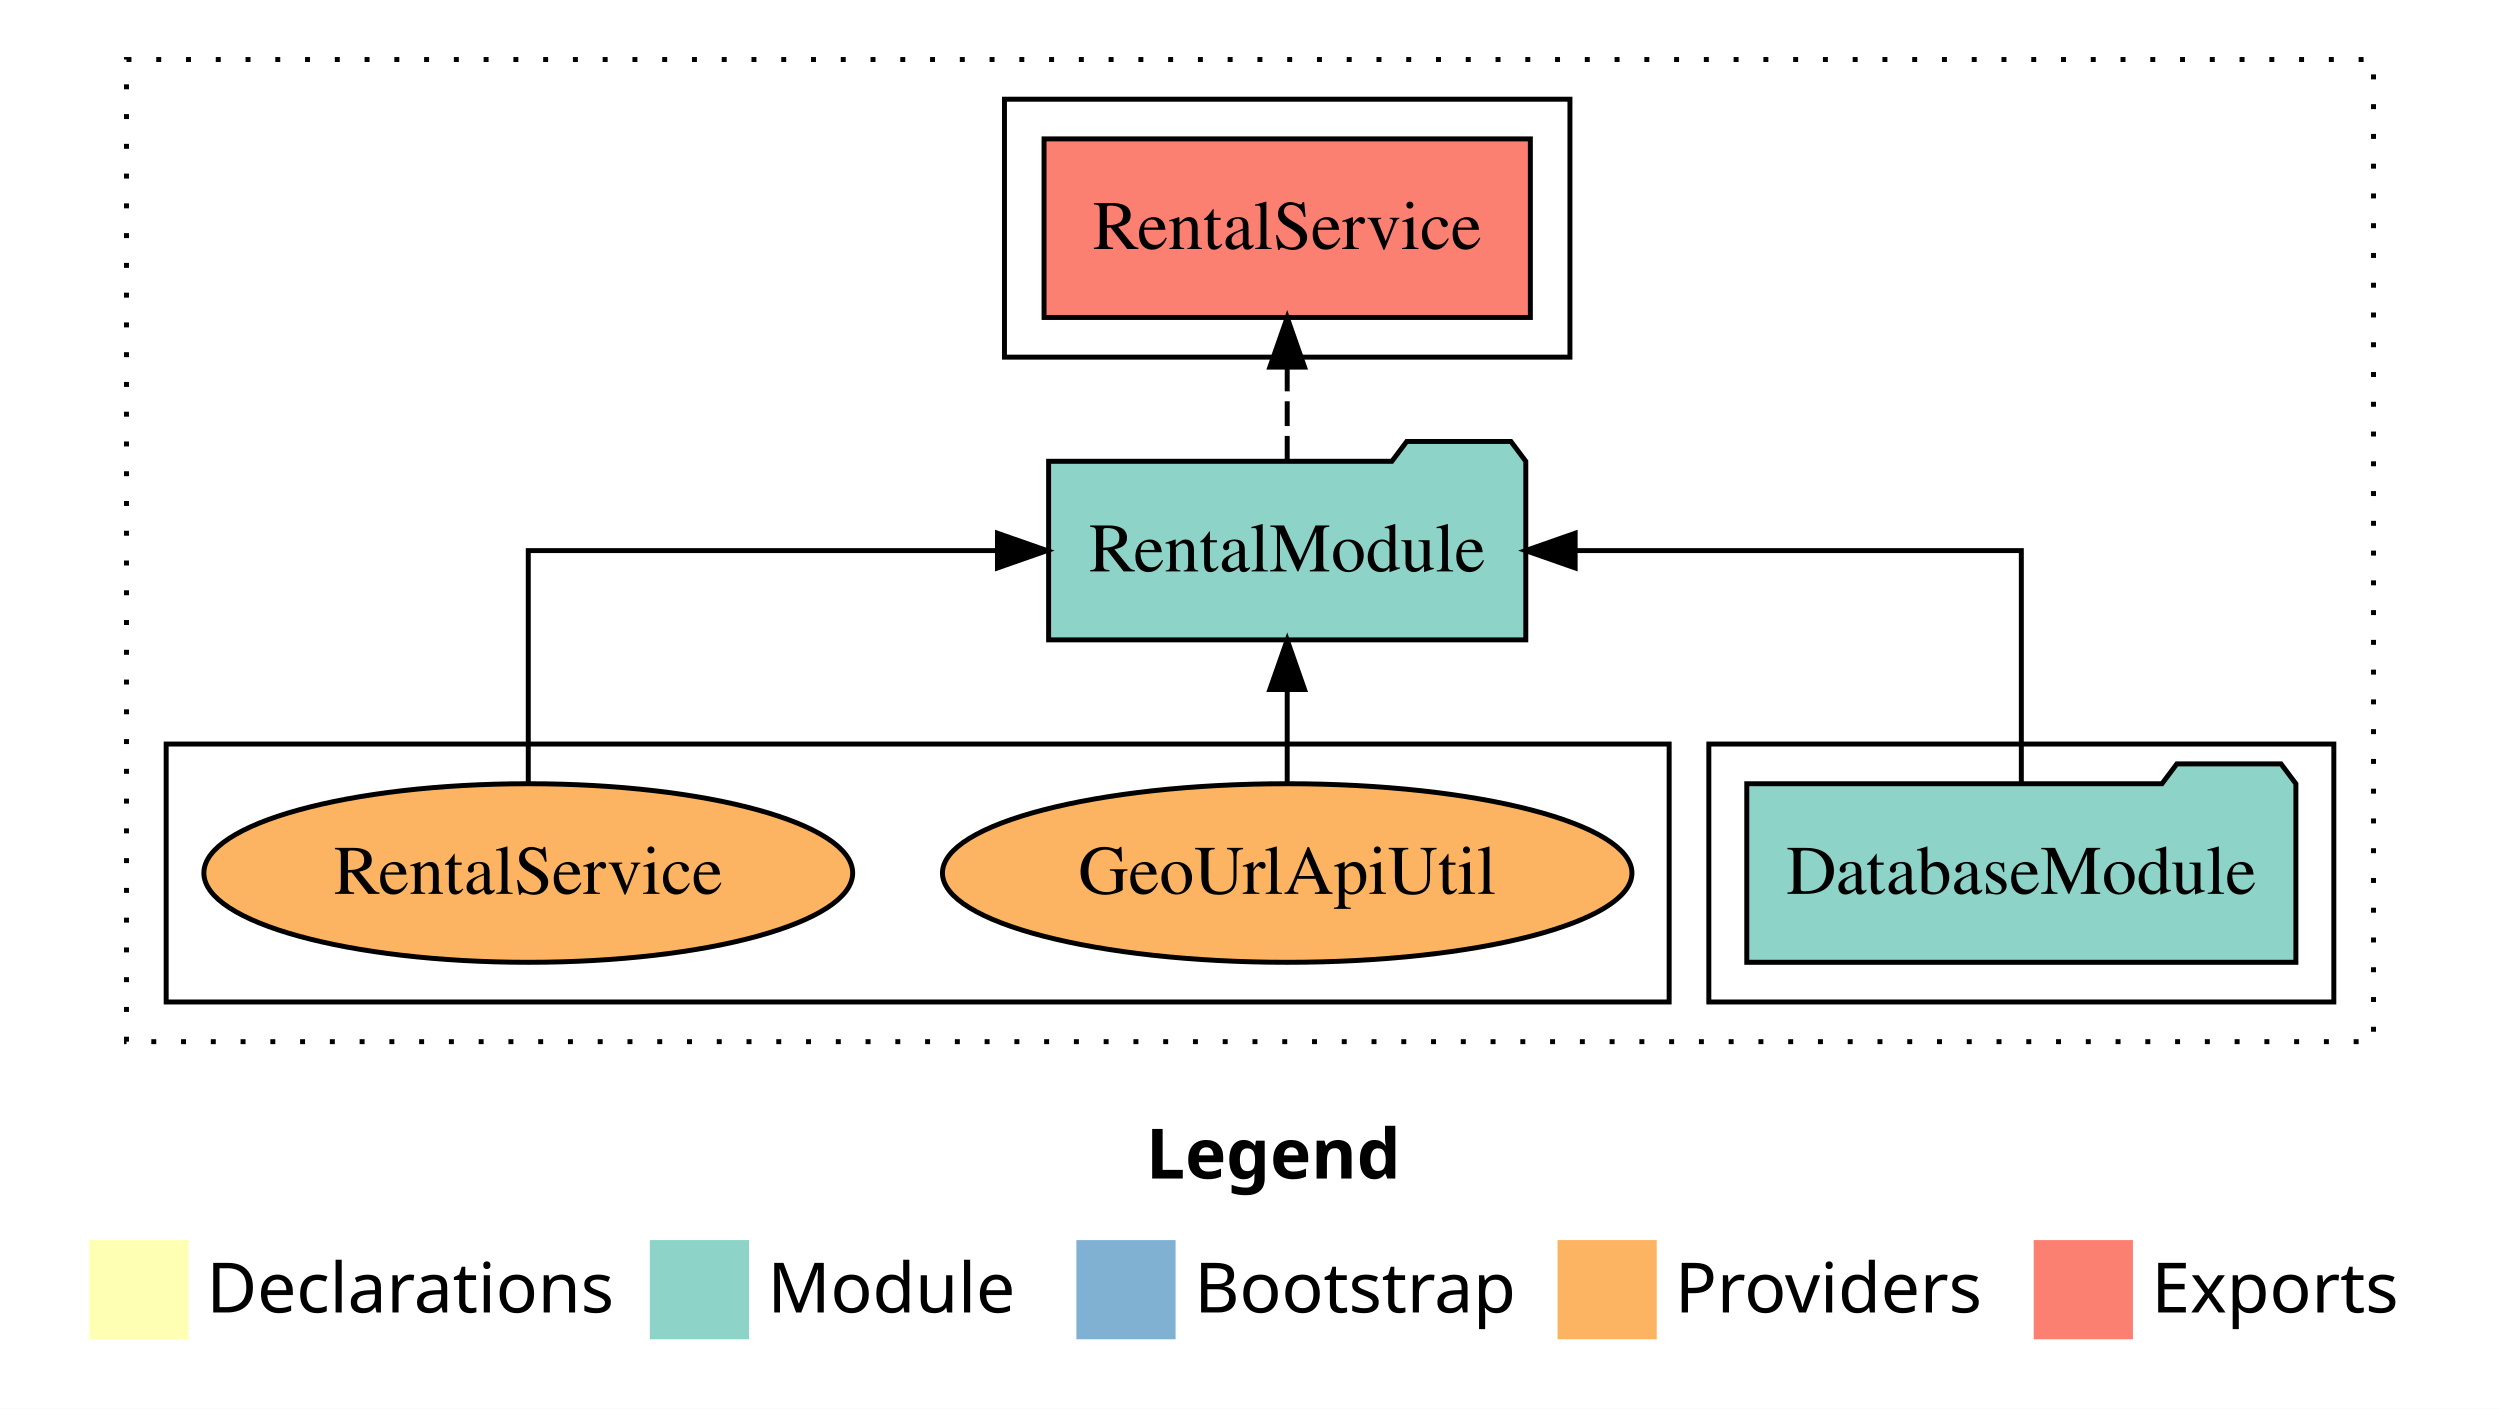
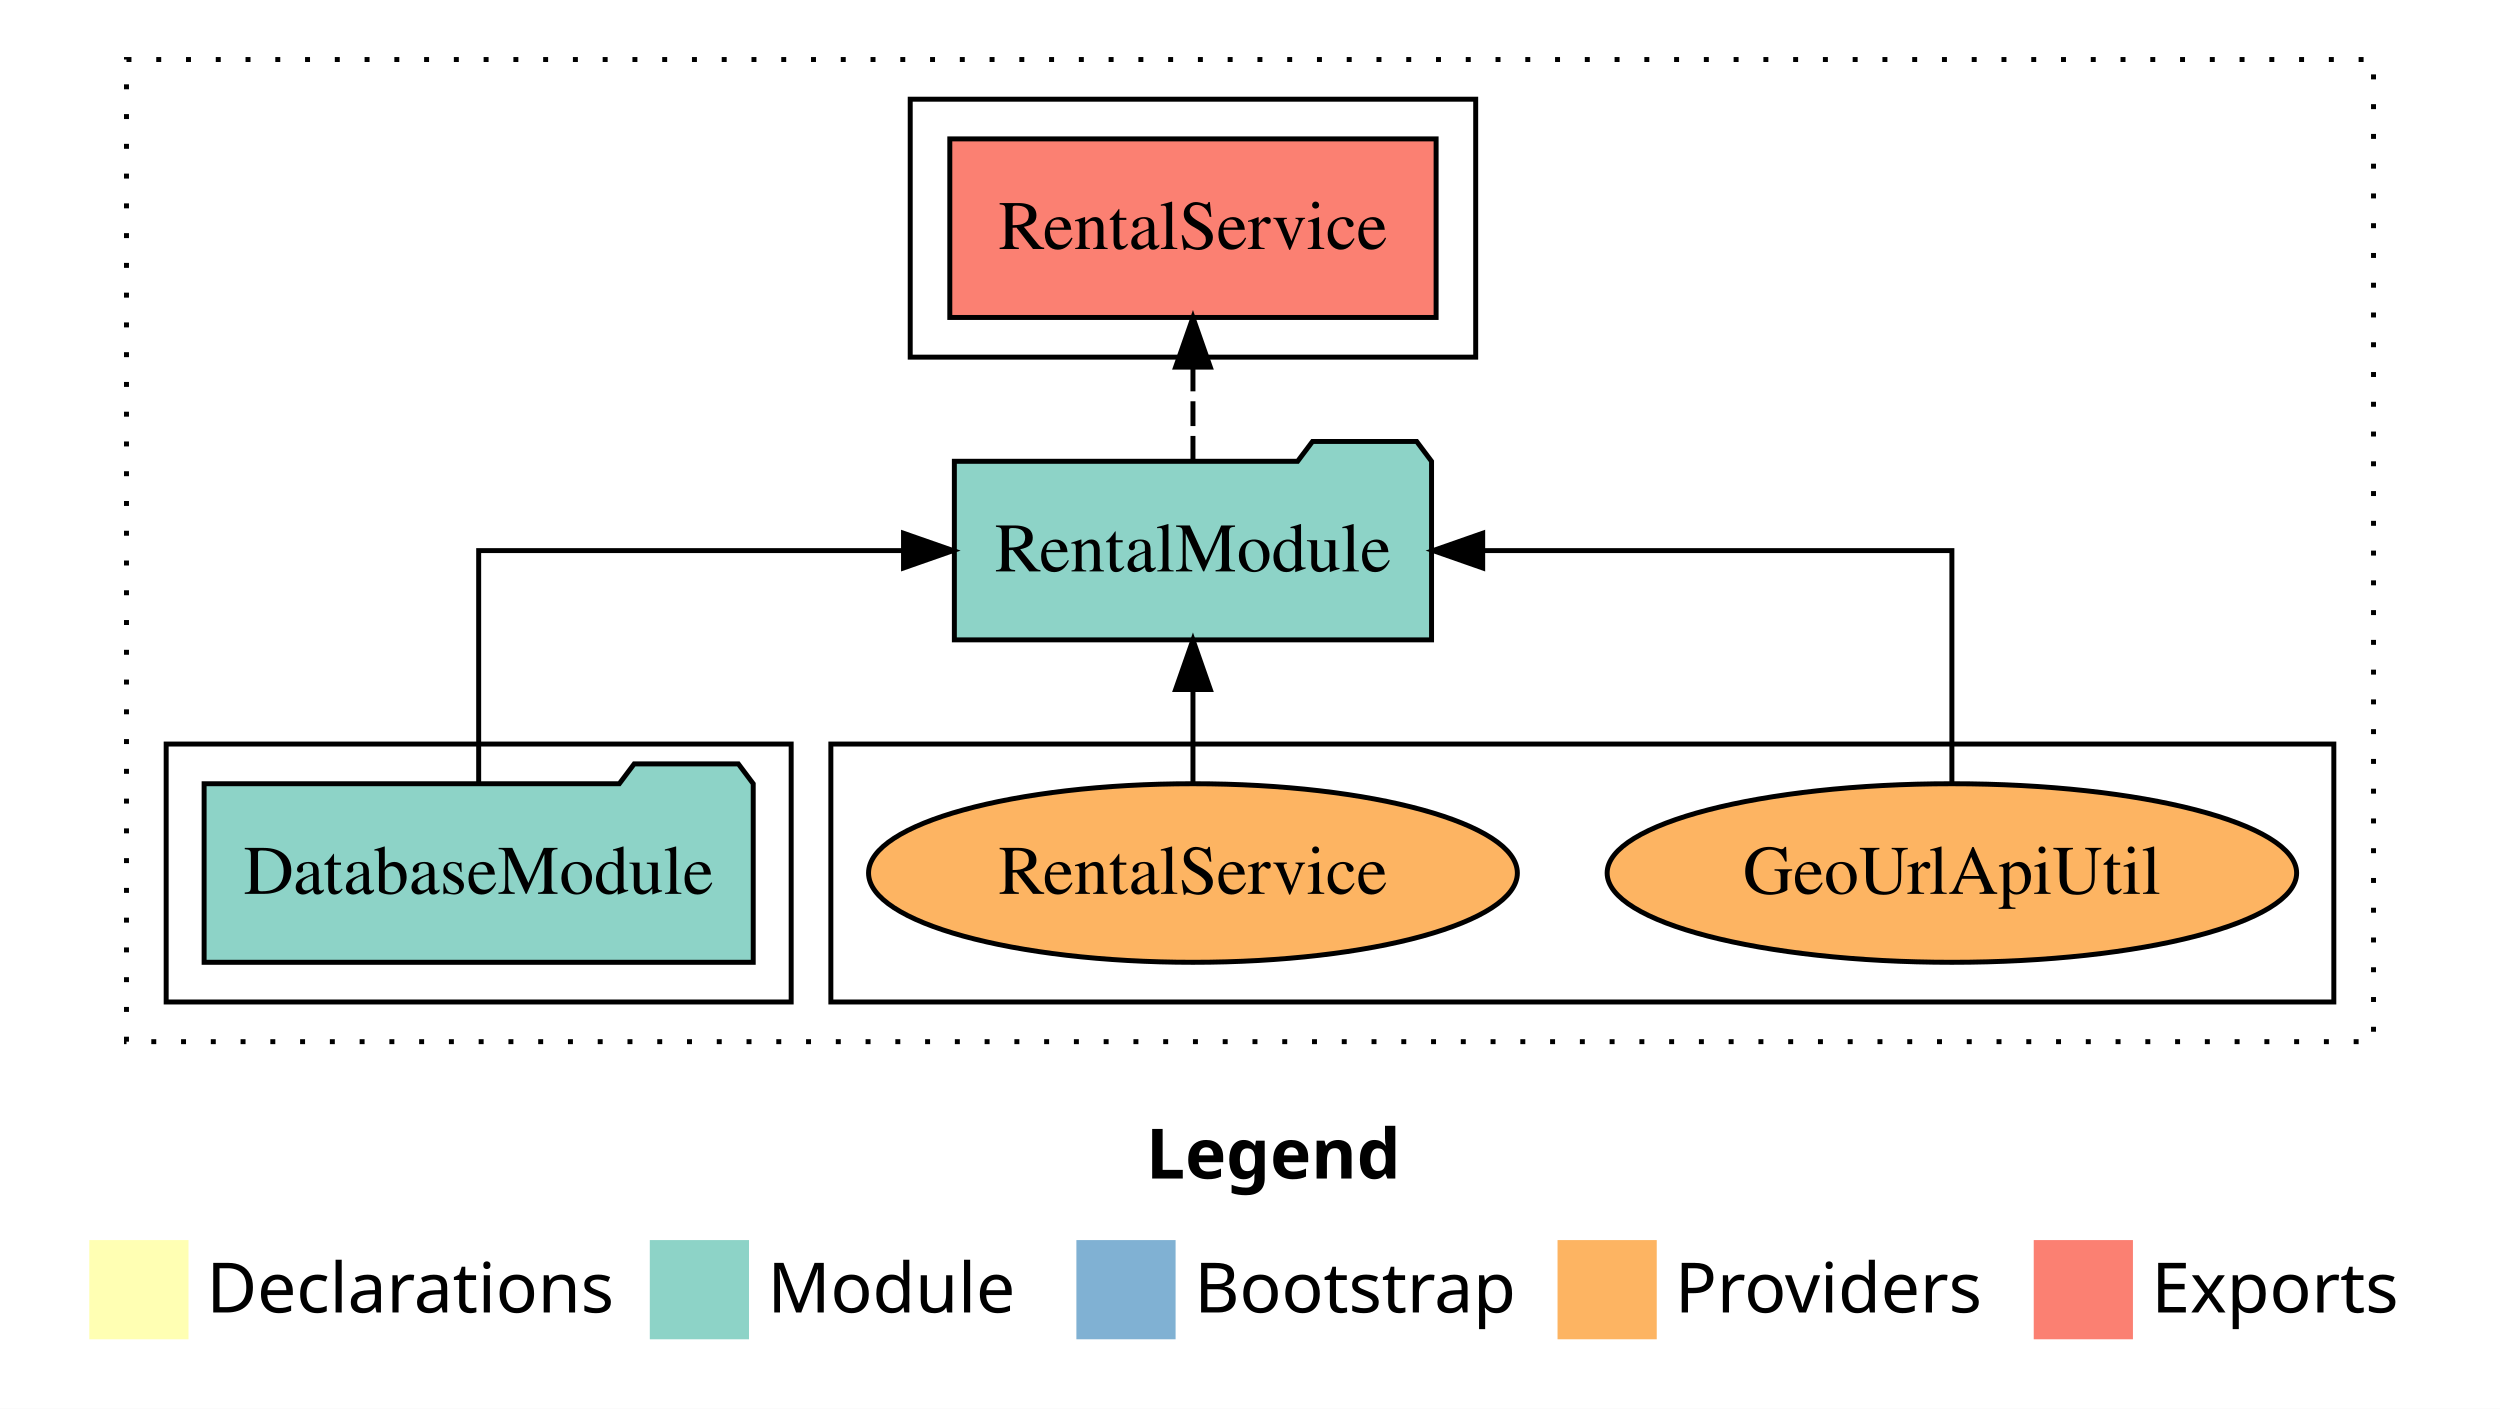
<svg xmlns="http://www.w3.org/2000/svg" width="504pt" height="284pt" viewBox="0.00 0.00 504.00 284.00">
  <g id="graph0" class="graph" transform="scale(1 1) rotate(0) translate(4 280)">
    <polygon fill="white" stroke="transparent" points="-4,4 -4,-280 500,-280 500,4 -4,4" />
    <text text-anchor="start" x="227.01" y="-42.4" font-family="sans-serif" font-weight="bold" font-size="14.00">Legend</text>
    <polygon fill="#ffffb3" stroke="transparent" points="14,-10 14,-30 34,-30 34,-10 14,-10" />
    <text text-anchor="start" x="37.63" y="-15.4" font-family="sans-serif" font-size="14.00">  Declarations</text>
    <polygon fill="#8dd3c7" stroke="transparent" points="127,-10 127,-30 147,-30 147,-10 127,-10" />
    <text text-anchor="start" x="150.73" y="-15.4" font-family="sans-serif" font-size="14.00">  Module</text>
    <polygon fill="#80b1d3" stroke="transparent" points="213,-10 213,-30 233,-30 233,-10 213,-10" />
    <text text-anchor="start" x="236.78" y="-15.4" font-family="sans-serif" font-size="14.00">  Bootstrap</text>
    <polygon fill="#fdb462" stroke="transparent" points="310,-10 310,-30 330,-30 330,-10 310,-10" />
    <text text-anchor="start" x="333.67" y="-15.4" font-family="sans-serif" font-size="14.00">  Providers</text>
    <polygon fill="#fb8072" stroke="transparent" points="406,-10 406,-30 426,-30 426,-10 406,-10" />
    <text text-anchor="start" x="429.73" y="-15.4" font-family="sans-serif" font-size="14.00">  Exports</text>
    <g id="clust1" class="cluster">
      <polygon fill="none" stroke="black" stroke-dasharray="1,5" points="21.5,-70 21.5,-268 474.5,-268 474.5,-70 21.5,-70" />
    </g>
+     <g id="clust6" class="cluster">
+       <polygon fill="none" stroke="black" points="163.5,-78 163.5,-130 466.5,-130 466.5,-78 163.5,-78" />
+     </g>
    <g id="clust3" class="cluster">
-       <polygon fill="none" stroke="black" points="340.5,-78 340.5,-130 466.5,-130 466.5,-78 340.5,-78" />
-     </g>
-     <g id="clust6" class="cluster">
-       <polygon fill="none" stroke="black" points="29.5,-78 29.5,-130 332.5,-130 332.5,-78 29.5,-78" />
+       <polygon fill="none" stroke="black" points="29.5,-78 29.5,-130 155.5,-130 155.5,-78 29.5,-78" />
    </g>
    <g id="clust4" class="cluster">
-       <polygon fill="none" stroke="black" points="198.5,-208 198.5,-260 312.5,-260 312.5,-208 198.5,-208" />
+       <polygon fill="none" stroke="black" points="179.5,-208 179.5,-260 293.5,-260 293.5,-208 179.5,-208" />
    </g>
    <g id="node1" class="node">
-       <polygon fill="#8dd3c7" stroke="black" points="458.85,-122 455.85,-126 434.85,-126 431.85,-122 348.15,-122 348.15,-86 458.85,-86 458.85,-122" />
-       <text text-anchor="middle" x="403.5" y="-99.8" font-family="Times,serif" font-size="14.00">DatabaseModule</text>
+       <polygon fill="#8dd3c7" stroke="black" points="147.85,-122 144.85,-126 123.85,-126 120.85,-122 37.15,-122 37.15,-86 147.85,-86 147.85,-122" />
+       <text text-anchor="middle" x="92.5" y="-99.8" font-family="Times,serif" font-size="14.00">DatabaseModule</text>
    </g>
    <g id="node2" class="node">
-       <polygon fill="#8dd3c7" stroke="black" points="303.6,-187 300.6,-191 279.6,-191 276.6,-187 207.4,-187 207.4,-151 303.6,-151 303.6,-187" />
-       <text text-anchor="middle" x="255.5" y="-164.8" font-family="Times,serif" font-size="14.00">RentalModule</text>
+       <polygon fill="#8dd3c7" stroke="black" points="284.6,-187 281.6,-191 260.6,-191 257.6,-187 188.4,-187 188.4,-151 284.6,-151 284.6,-187" />
+       <text text-anchor="middle" x="236.5" y="-164.8" font-family="Times,serif" font-size="14.00">RentalModule</text>
    </g>
    <g id="edge1" class="edge">
-       <path fill="none" stroke="black" d="M403.5,-122.11C403.5,-141.34 403.5,-169 403.5,-169 403.5,-169 313.55,-169 313.55,-169" />
-       <polygon fill="black" stroke="black" points="313.55,-165.5 303.55,-169 313.55,-172.5 313.55,-165.5" />
+       <path fill="none" stroke="black" d="M92.5,-122.11C92.5,-141.34 92.5,-169 92.5,-169 92.5,-169 178.15,-169 178.15,-169" />
+       <polygon fill="black" stroke="black" points="178.15,-172.5 188.15,-169 178.15,-165.5 178.15,-172.5" />
    </g>
    <g id="node3" class="node">
-       <polygon fill="#fb8072" stroke="black" points="304.52,-252 206.48,-252 206.48,-216 304.52,-216 304.52,-252" />
-       <text text-anchor="middle" x="255.5" y="-229.8" font-family="Times,serif" font-size="14.00">RentalService </text>
+       <polygon fill="#fb8072" stroke="black" points="285.52,-252 187.48,-252 187.48,-216 285.52,-216 285.52,-252" />
+       <text text-anchor="middle" x="236.5" y="-229.8" font-family="Times,serif" font-size="14.00">RentalService </text>
    </g>
    <g id="edge2" class="edge">
-       <path fill="none" stroke="black" stroke-dasharray="5,2" d="M255.5,-187.11C255.5,-187.11 255.5,-205.99 255.5,-205.99" />
-       <polygon fill="black" stroke="black" points="252,-205.99 255.5,-215.99 259,-205.99 252,-205.99" />
+       <path fill="none" stroke="black" stroke-dasharray="5,2" d="M236.5,-187.11C236.5,-187.11 236.5,-205.99 236.5,-205.99" />
+       <polygon fill="black" stroke="black" points="233,-205.99 236.5,-215.99 240,-205.99 233,-205.99" />
    </g>
    <g id="node4" class="node">
-       <ellipse fill="#fdb462" stroke="black" cx="255.5" cy="-104" rx="69.5" ry="18" />
-       <text text-anchor="middle" x="255.5" y="-99.8" font-family="Times,serif" font-size="14.00">GeoUrlApiUtil</text>
+       <ellipse fill="#fdb462" stroke="black" cx="389.5" cy="-104" rx="69.5" ry="18" />
+       <text text-anchor="middle" x="389.5" y="-99.8" font-family="Times,serif" font-size="14.00">GeoUrlApiUtil</text>
    </g>
    <g id="edge3" class="edge">
-       <path fill="none" stroke="black" d="M255.5,-122.11C255.5,-122.11 255.5,-140.99 255.5,-140.99" />
-       <polygon fill="black" stroke="black" points="252,-140.99 255.5,-150.99 259,-140.99 252,-140.99" />
+       <path fill="none" stroke="black" d="M389.5,-122.11C389.5,-141.34 389.5,-169 389.5,-169 389.5,-169 294.91,-169 294.91,-169" />
+       <polygon fill="black" stroke="black" points="294.91,-165.5 284.91,-169 294.91,-172.5 294.91,-165.5" />
    </g>
    <g id="node5" class="node">
-       <ellipse fill="#fdb462" stroke="black" cx="102.5" cy="-104" rx="65.4" ry="18" />
-       <text text-anchor="middle" x="102.5" y="-99.8" font-family="Times,serif" font-size="14.00">RentalService</text>
+       <ellipse fill="#fdb462" stroke="black" cx="236.5" cy="-104" rx="65.4" ry="18" />
+       <text text-anchor="middle" x="236.5" y="-99.8" font-family="Times,serif" font-size="14.00">RentalService</text>
    </g>
    <g id="edge4" class="edge">
-       <path fill="none" stroke="black" d="M102.5,-122.11C102.5,-141.34 102.5,-169 102.5,-169 102.5,-169 197.09,-169 197.09,-169" />
-       <polygon fill="black" stroke="black" points="197.09,-172.5 207.09,-169 197.09,-165.5 197.09,-172.5" />
+       <path fill="none" stroke="black" d="M236.5,-122.11C236.5,-122.11 236.5,-140.99 236.5,-140.99" />
+       <polygon fill="black" stroke="black" points="233,-140.99 236.5,-150.99 240,-140.99 233,-140.99" />
    </g>
  </g>
</svg>
